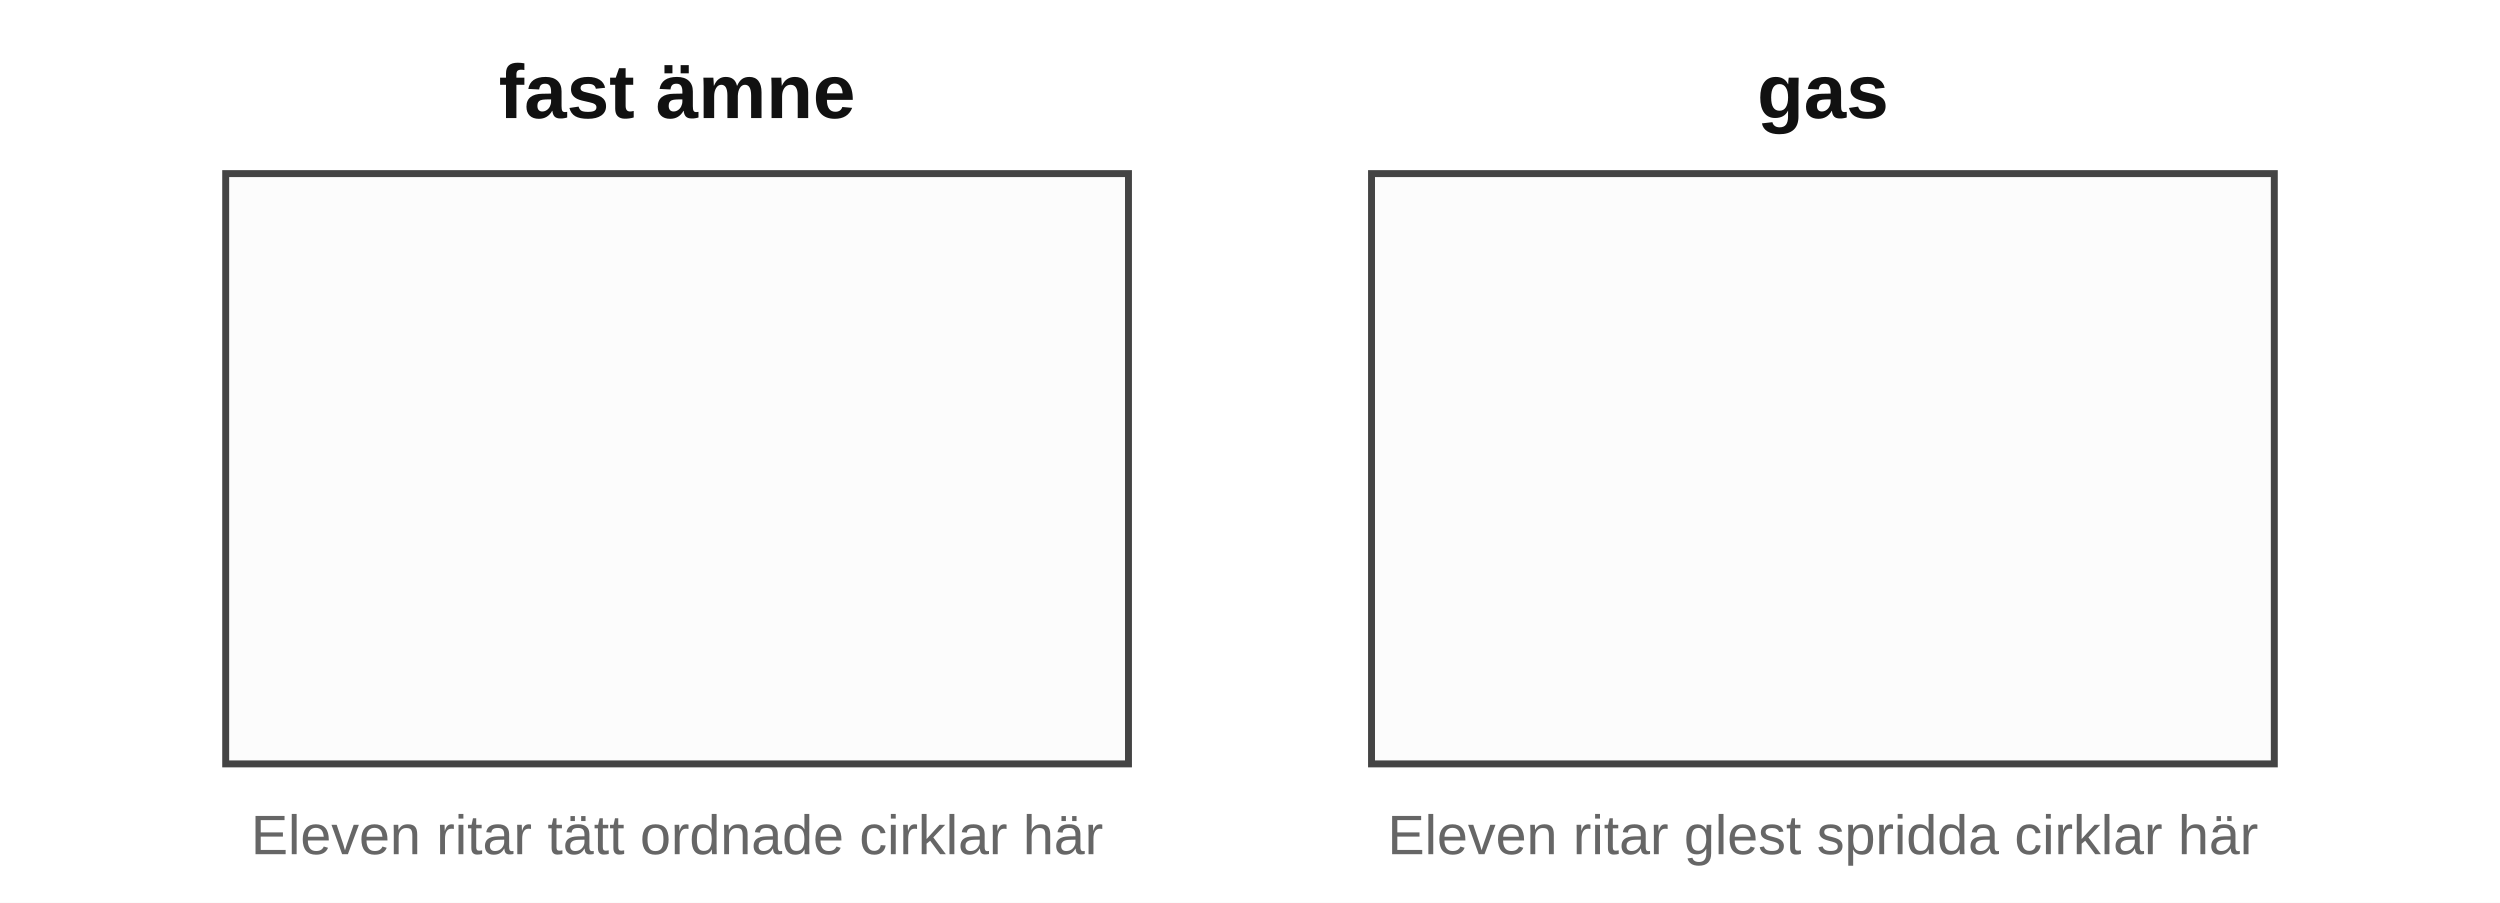
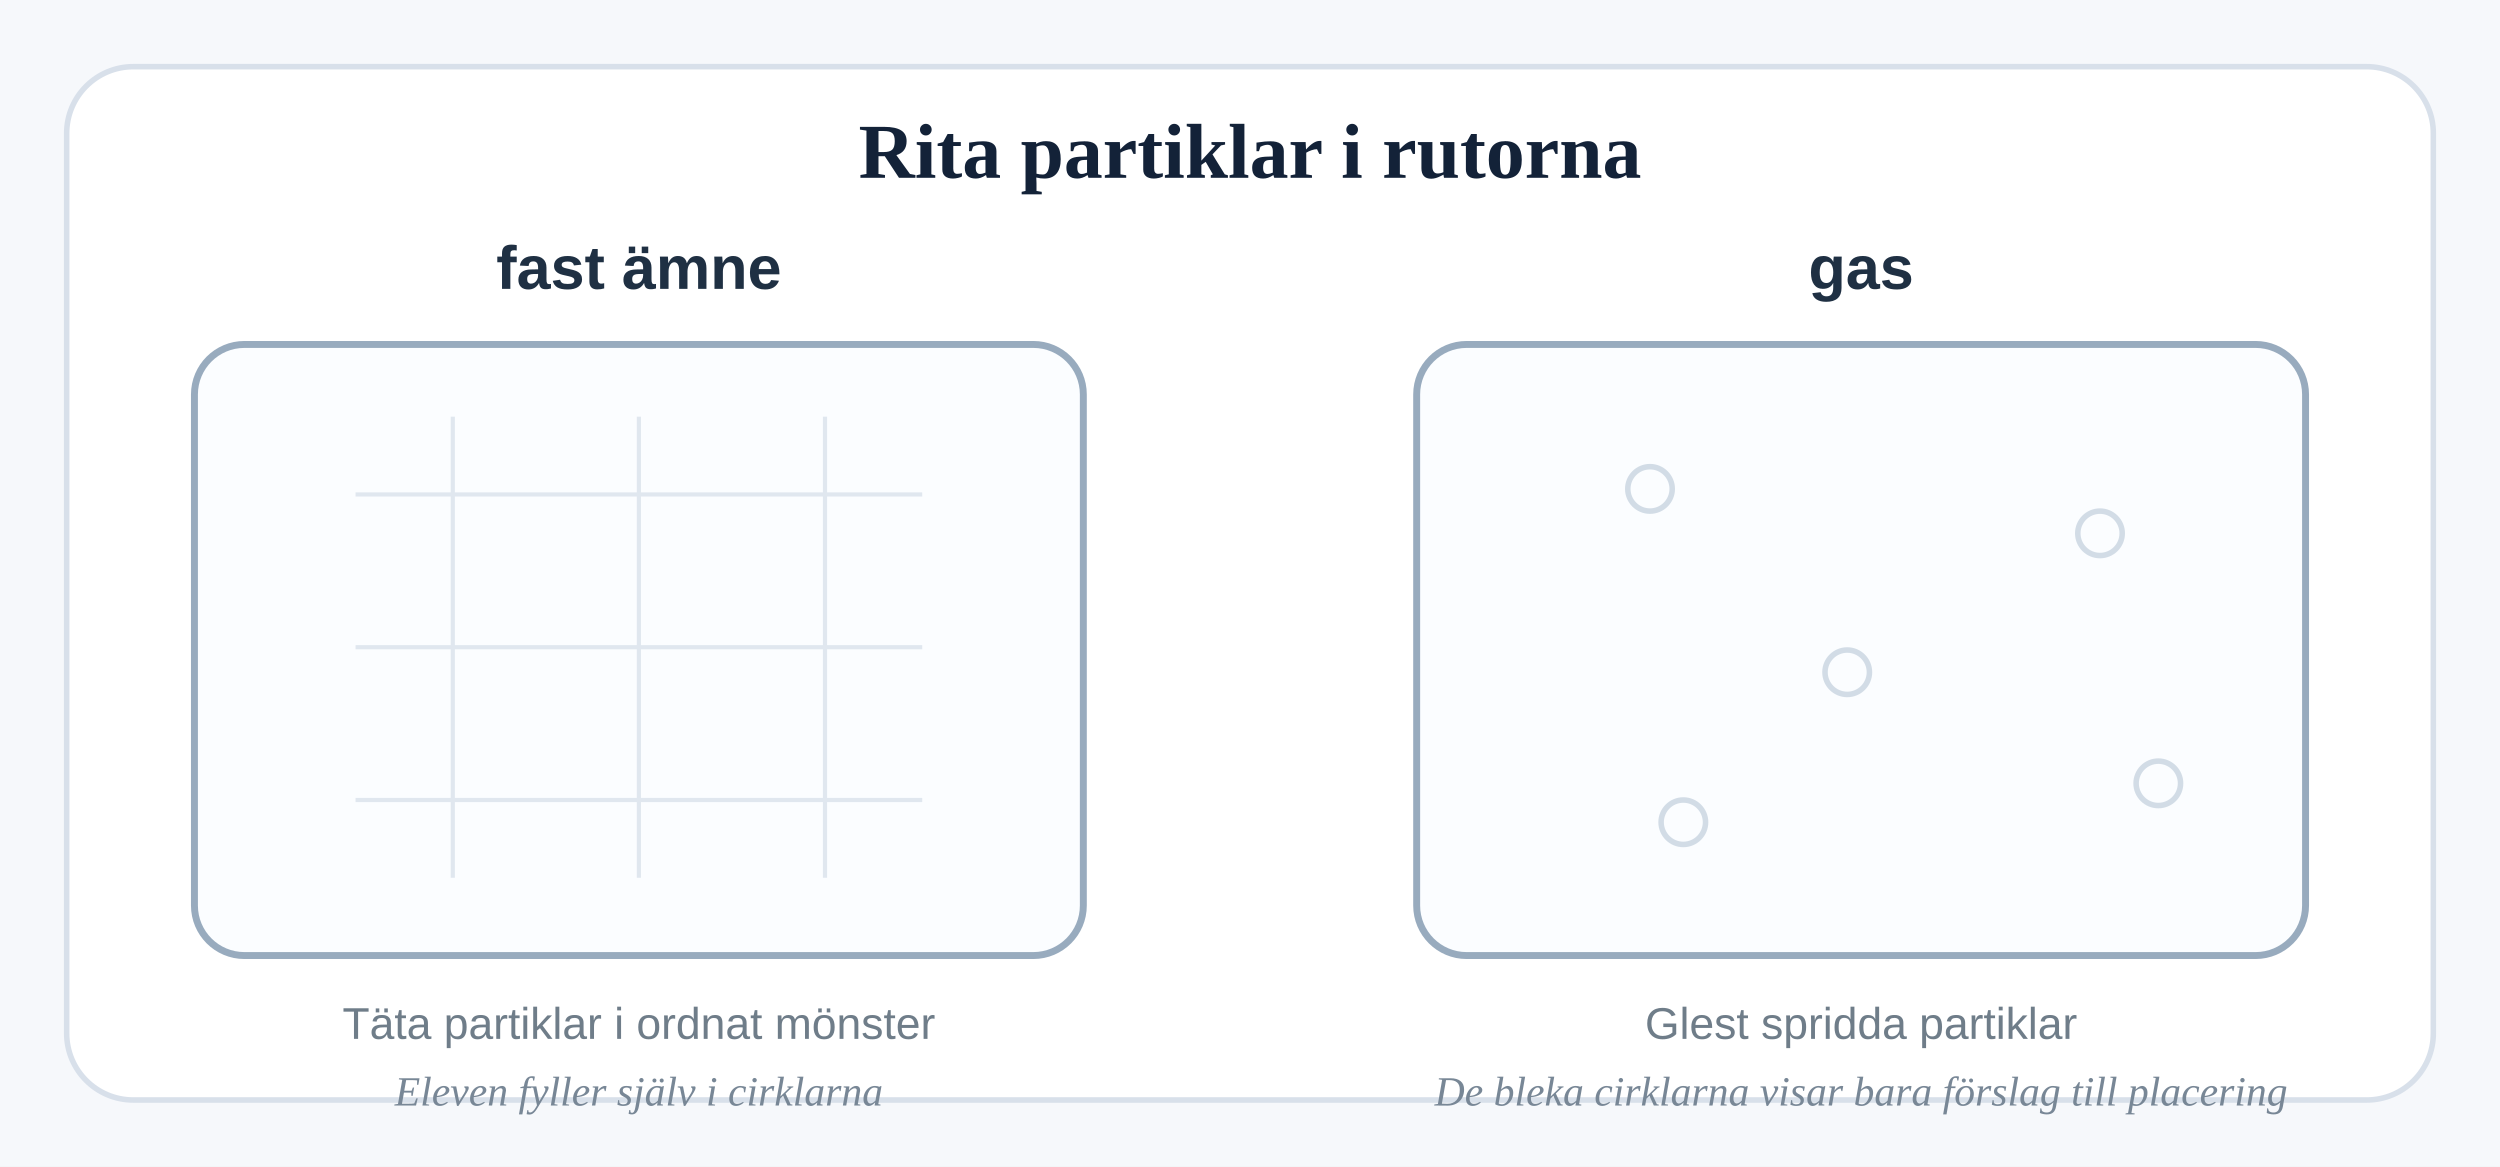
- <svg xmlns="http://www.w3.org/2000/svg" width="720" height="260" viewBox="0 0 720 260">
-   <rect width="720" height="260" fill="#ffffff" />
-   <g font-family="Arial, Helvetica, sans-serif" fill="#111111">
-     <text x="195" y="34" text-anchor="middle" font-size="22" font-weight="700">fast ämne</text>
-     <text x="525" y="34" text-anchor="middle" font-size="22" font-weight="700">gas</text>
-     <rect x="65" y="50" width="260" height="170" fill="#fcfcfc" stroke="#444444" stroke-width="2" />
-     <rect x="395" y="50" width="260" height="170" fill="#fcfcfc" stroke="#444444" stroke-width="2" />
-     <text x="195" y="246" text-anchor="middle" font-size="16" fill="#666666">Eleven ritar tätt ordnade cirklar här</text>
-     <text x="525" y="246" text-anchor="middle" font-size="16" fill="#666666">Eleven ritar glest spridda cirklar här</text>
+ <svg xmlns="http://www.w3.org/2000/svg" width="900" height="420" viewBox="0 0 900 420">
+   <defs>
+     <style>
+       .title { font: 700 28px Georgia, 'Times New Roman', serif; fill: #132238; }
+       .label { font: 700 22px Arial, Helvetica, sans-serif; fill: #1f3043; }
+       .hint { font: 400 16px Arial, Helvetica, sans-serif; fill: #6f7d89; }
+       .note { font: italic 15px Georgia, 'Times New Roman', serif; fill: #788796; }
+     </style>
+   </defs>
+   <rect width="900" height="420" fill="#f6f8fb" />
+   <rect x="24" y="24" width="852" height="372" rx="24" fill="#ffffff" stroke="#d8e0ea" stroke-width="2" />
+   <text x="450" y="64" text-anchor="middle" class="title">Rita partiklar i rutorna</text>
+   <g transform="translate(70 104)">
+     <text x="160" y="0" text-anchor="middle" class="label">fast ämne</text>
+     <rect x="0" y="20" width="320" height="220" rx="18" fill="#fbfdff" stroke="#98abbe" stroke-width="2.5" />
+     <line x1="58" y1="74" x2="262" y2="74" stroke="#e0e7ef" stroke-width="1.5" />
+     <line x1="58" y1="129" x2="262" y2="129" stroke="#e0e7ef" stroke-width="1.5" />
+     <line x1="58" y1="184" x2="262" y2="184" stroke="#e0e7ef" stroke-width="1.5" />
+     <line x1="93" y1="46" x2="93" y2="212" stroke="#e0e7ef" stroke-width="1.5" />
+     <line x1="160" y1="46" x2="160" y2="212" stroke="#e0e7ef" stroke-width="1.5" />
+     <line x1="227" y1="46" x2="227" y2="212" stroke="#e0e7ef" stroke-width="1.5" />
+     <text x="160" y="270" text-anchor="middle" class="hint">Täta partiklar i ordnat mönster</text>
+     <text x="160" y="294" text-anchor="middle" class="note">Eleven fyller själv i cirklarna</text>
+   </g>
+   <g transform="translate(510 104)">
+     <text x="160" y="0" text-anchor="middle" class="label">gas</text>
+     <rect x="0" y="20" width="320" height="220" rx="18" fill="#fbfdff" stroke="#98abbe" stroke-width="2.5" />
+     <circle cx="84" cy="72" r="8" fill="none" stroke="#d2dce6" stroke-width="2" />
+     <circle cx="246" cy="88" r="8" fill="none" stroke="#d2dce6" stroke-width="2" />
+     <circle cx="155" cy="138" r="8" fill="none" stroke="#d2dce6" stroke-width="2" />
+     <circle cx="267" cy="178" r="8" fill="none" stroke="#d2dce6" stroke-width="2" />
+     <circle cx="96" cy="192" r="8" fill="none" stroke="#d2dce6" stroke-width="2" />
+     <text x="160" y="270" text-anchor="middle" class="hint">Glest spridda partiklar</text>
+     <text x="160" y="294" text-anchor="middle" class="note">De bleka cirklarna visar bara förslag till placering</text>
  </g>
</svg>
